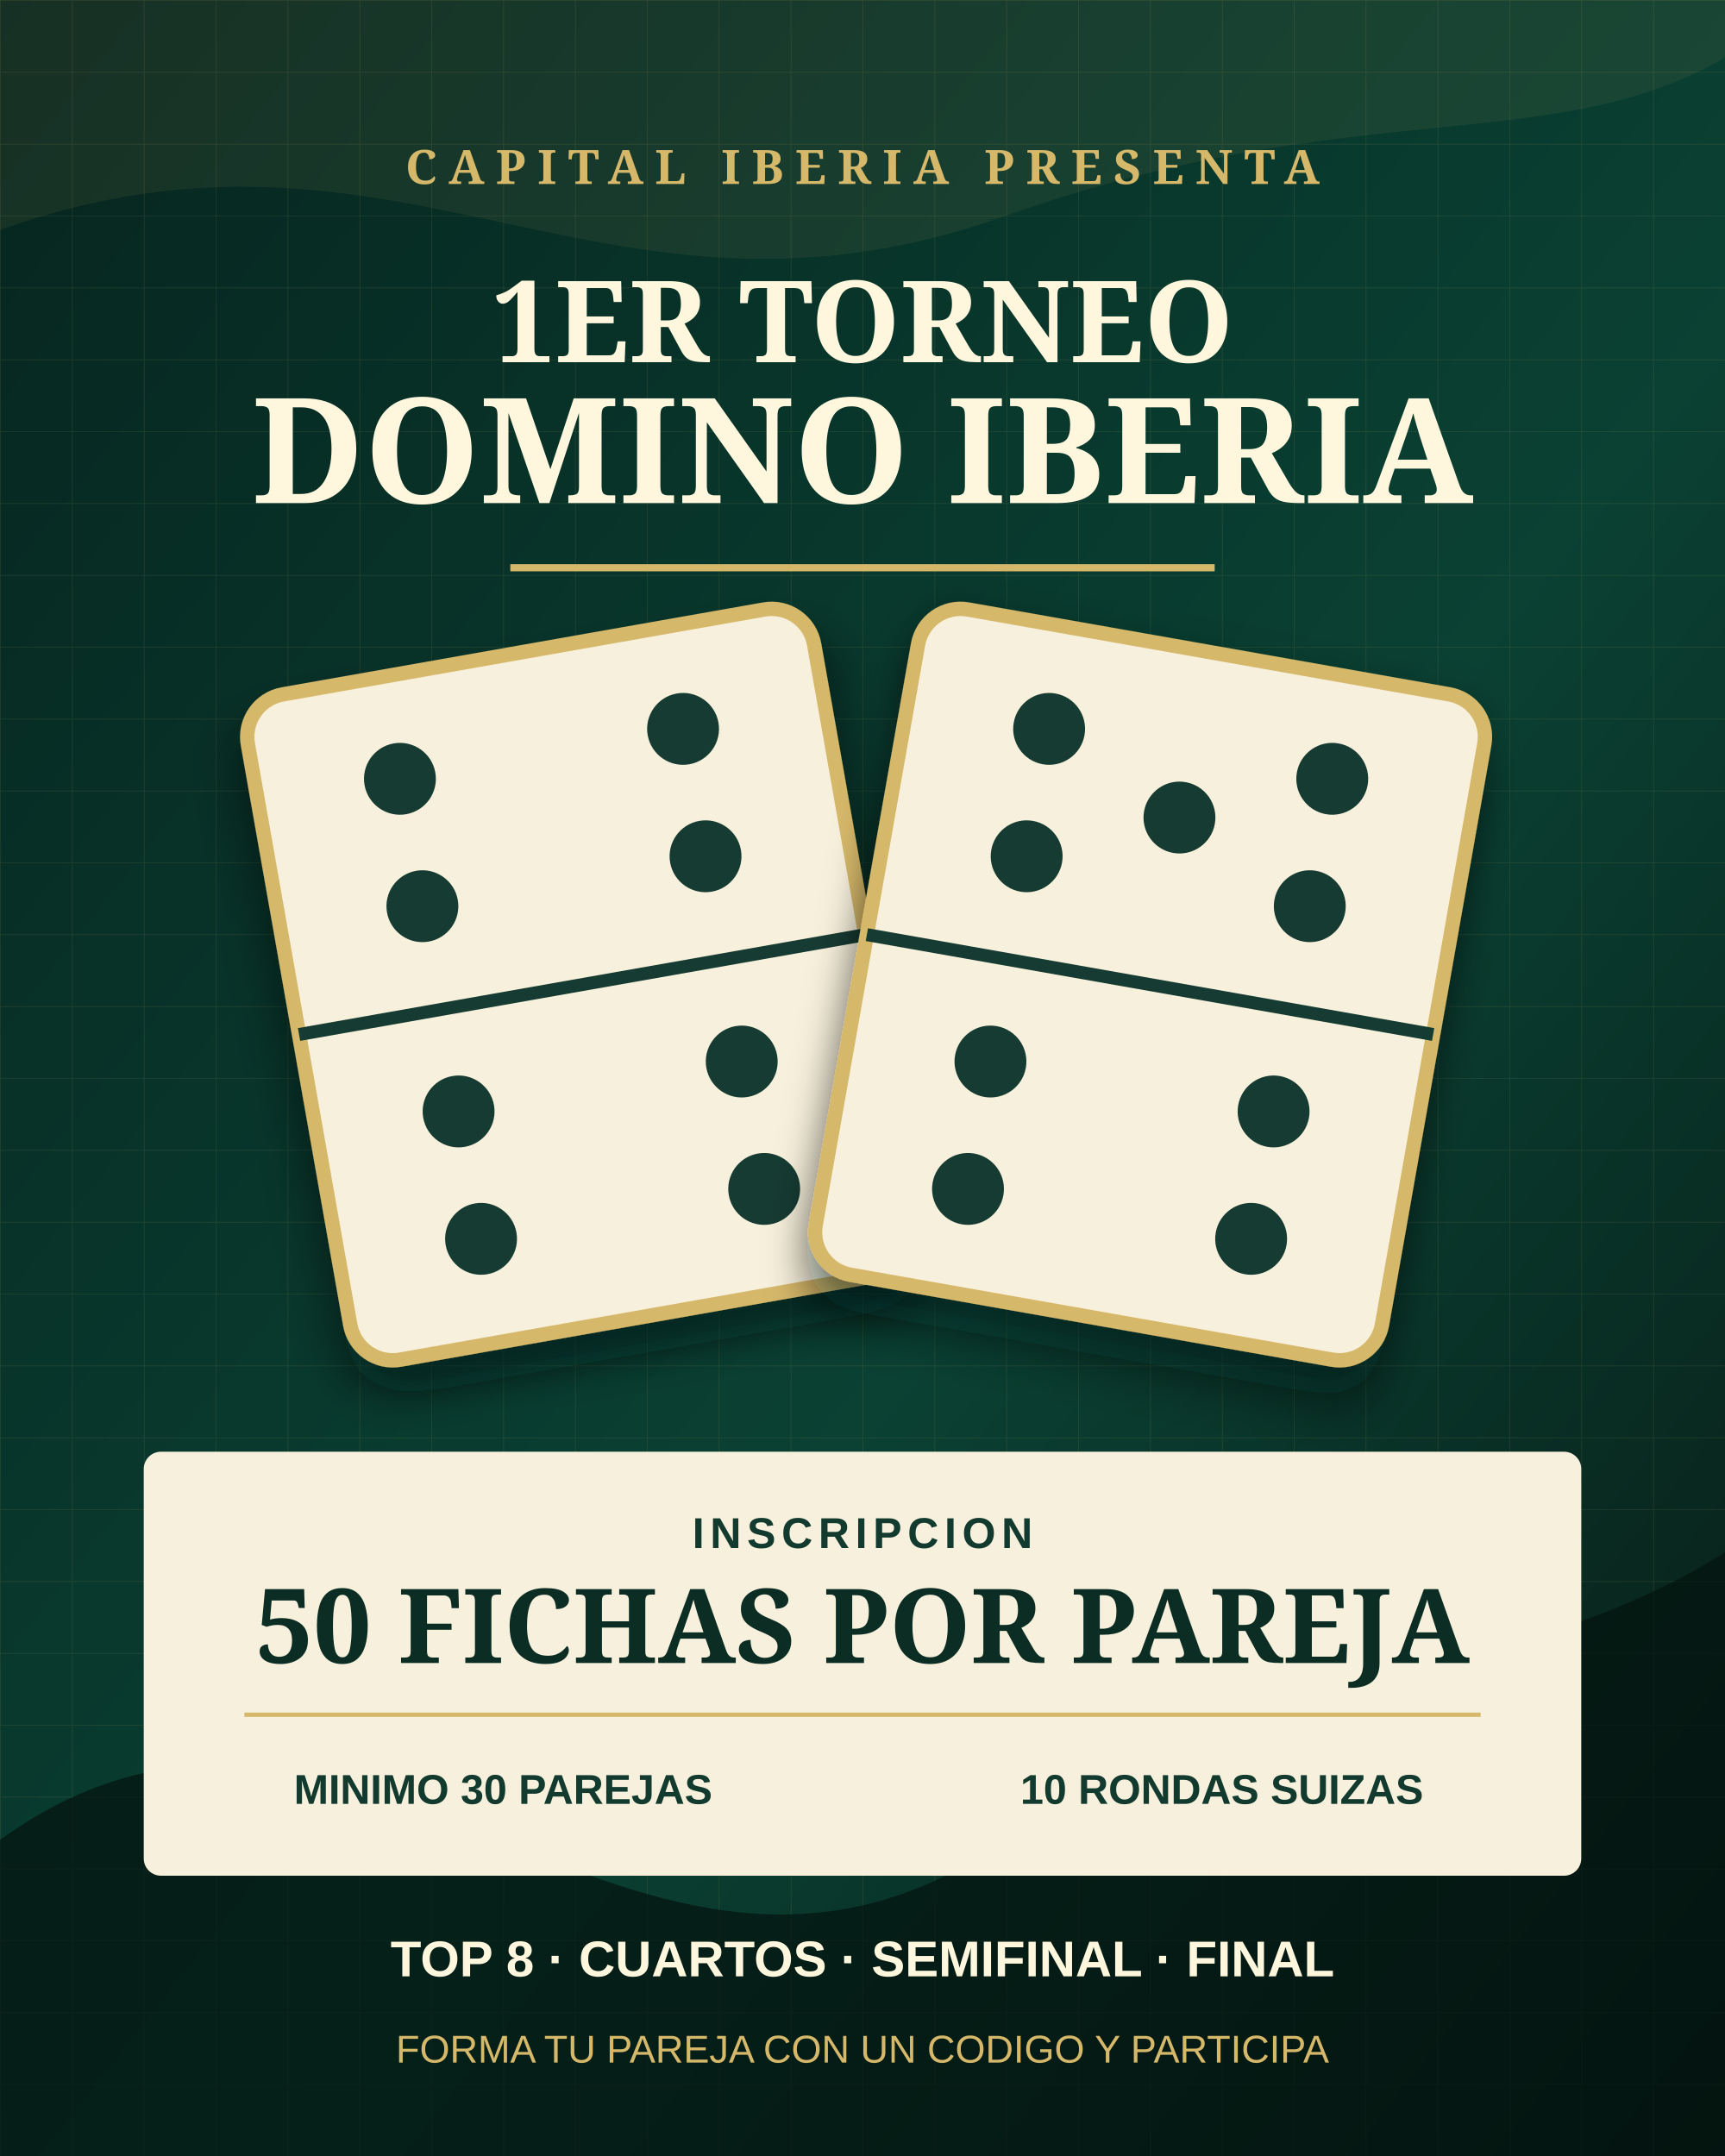
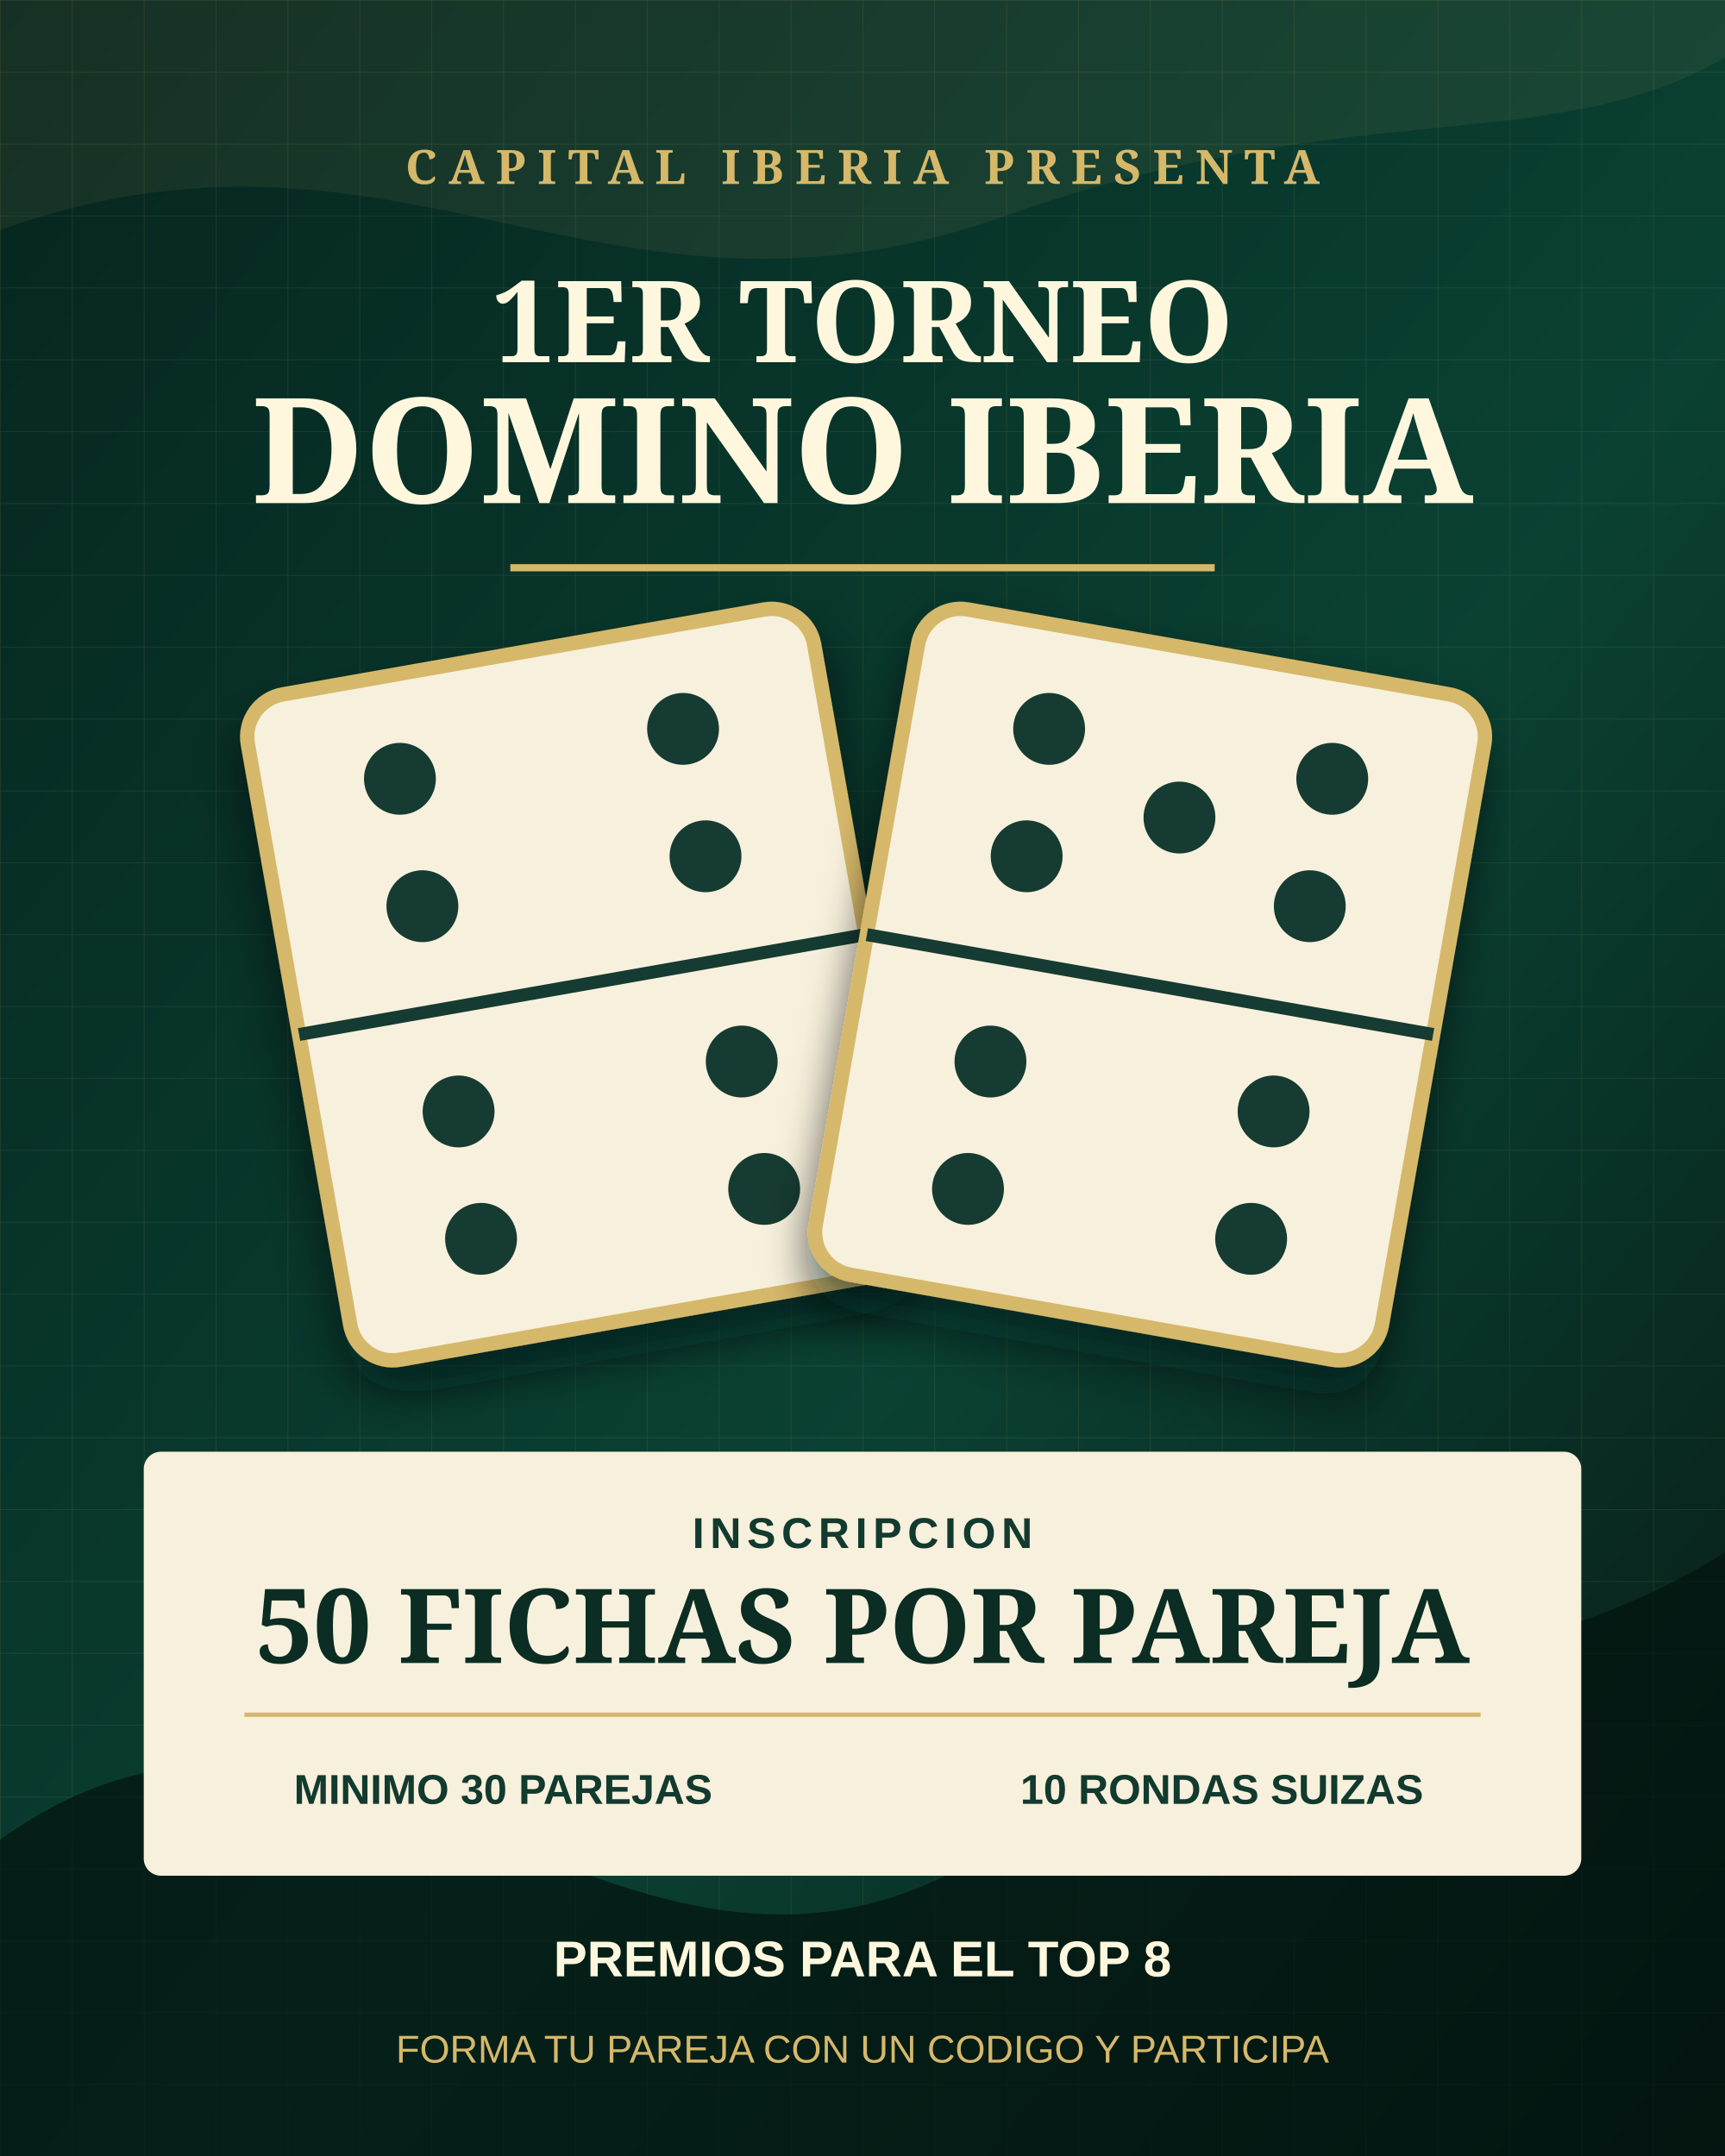
<svg xmlns="http://www.w3.org/2000/svg" width="1200" height="1500" viewBox="0 0 1200 1500" role="img" aria-labelledby="title description">
  <defs>
    <linearGradient id="background" x1="0" y1="0" x2="1" y2="1">
      <stop offset="0" stop-color="#06251f" />
      <stop offset="0.58" stop-color="#0a4133" />
      <stop offset="1" stop-color="#081914" />
    </linearGradient>
    <pattern id="grid" width="50" height="50" patternUnits="userSpaceOnUse">
      <path d="M50 0H0V50" fill="none" stroke="#d6b86a" stroke-opacity=".12" stroke-width="1" />
    </pattern>
    <filter id="shadow" x="-30%" y="-30%" width="160%" height="160%">
      <feDropShadow dx="0" dy="20" stdDeviation="17" flood-color="#00110d" flood-opacity=".58" />
    </filter>
  </defs>
  <rect width="1200" height="1500" fill="url(#background)" />
  <rect width="1200" height="1500" fill="url(#grid)" />
  <path d="M0 1280C250 1100 440 1460 700 1280C900 1140 1040 1180 1200 1080V1500H0Z" fill="#03130f" fill-opacity=".7" />
  <path d="M0 160C280 60 420 250 700 150C940 65 1080 110 1200 40V0H0Z" fill="#d6b86a" fill-opacity=".08" />
  <g font-family="Georgia, serif" text-anchor="middle">
    <text x="600" y="128" fill="#d6b86a" font-size="33" font-weight="700" letter-spacing="8">CAPITAL IBERIA PRESENTA</text>
    <text x="600" y="252" fill="#fff7dd" font-size="79" font-weight="700">1ER TORNEO</text>
    <text x="600" y="350" fill="#fff7dd" font-size="102" font-weight="700">DOMINO IBERIA</text>
    <path d="M355 395H845" stroke="#d6b86a" stroke-width="5" />
  </g>
  <g transform="translate(205 450) rotate(-10 200 235)" filter="url(#shadow)">
    <rect x="0" y="0" width="400" height="470" rx="30" fill="#f7f0dc" stroke="#d6b86a" stroke-width="10" />
    <path d="M0 235H400" stroke="#153b30" stroke-width="9" />
    <g fill="#153b30">
      <circle cx="100" cy="72" r="25" />
      <circle cx="300" cy="72" r="25" />
      <circle cx="100" cy="162" r="25" />
      <circle cx="300" cy="162" r="25" />
      <circle cx="100" cy="307" r="25" />
      <circle cx="300" cy="307" r="25" />
      <circle cx="100" cy="397" r="25" />
      <circle cx="300" cy="397" r="25" />
    </g>
  </g>
  <g transform="translate(600 450) rotate(10 200 235)" filter="url(#shadow)">
    <rect x="0" y="0" width="400" height="470" rx="30" fill="#f7f0dc" stroke="#d6b86a" stroke-width="10" />
    <path d="M0 235H400" stroke="#153b30" stroke-width="9" />
    <g fill="#153b30">
      <circle cx="100" cy="72" r="25" />
      <circle cx="300" cy="72" r="25" />
      <circle cx="200" cy="117" r="25" />
      <circle cx="100" cy="162" r="25" />
      <circle cx="300" cy="162" r="25" />
      <circle cx="100" cy="307" r="25" />
      <circle cx="300" cy="307" r="25" />
      <circle cx="100" cy="397" r="25" />
      <circle cx="300" cy="397" r="25" />
    </g>
  </g>
  <g transform="translate(100 1010)">
    <rect width="1000" height="295" rx="12" fill="#f7f0dc" />
    <g font-family="Arial, sans-serif" text-anchor="middle">
      <text x="500" y="67" fill="#123a2e" font-size="30" font-weight="700" letter-spacing="4">INSCRIPCION</text>
      <text x="500" y="147" fill="#0b2d23" font-family="Georgia, serif" font-size="72" font-weight="700">50 FICHAS POR PAREJA</text>
      <path d="M70 183H930" stroke="#d6b86a" stroke-width="3" />
      <text x="250" y="245" fill="#123a2e" font-size="29" font-weight="700">MINIMO 30 PAREJAS</text>
      <text x="750" y="245" fill="#123a2e" font-size="29" font-weight="700">10 RONDAS SUIZAS</text>
    </g>
  </g>
  <g font-family="Arial, sans-serif" text-anchor="middle">
-     <text x="600" y="1375" fill="#fff7dd" font-size="35" font-weight="700">TOP 8 · CUARTOS · SEMIFINAL · FINAL</text>
+     <text x="600" y="1375" fill="#fff7dd" font-size="35" font-weight="700">PREMIOS PARA EL TOP 8</text>
    <text x="600" y="1435" fill="#d6b86a" font-size="27">FORMA TU PAREJA CON UN CODIGO Y PARTICIPA</text>
  </g>
</svg>
